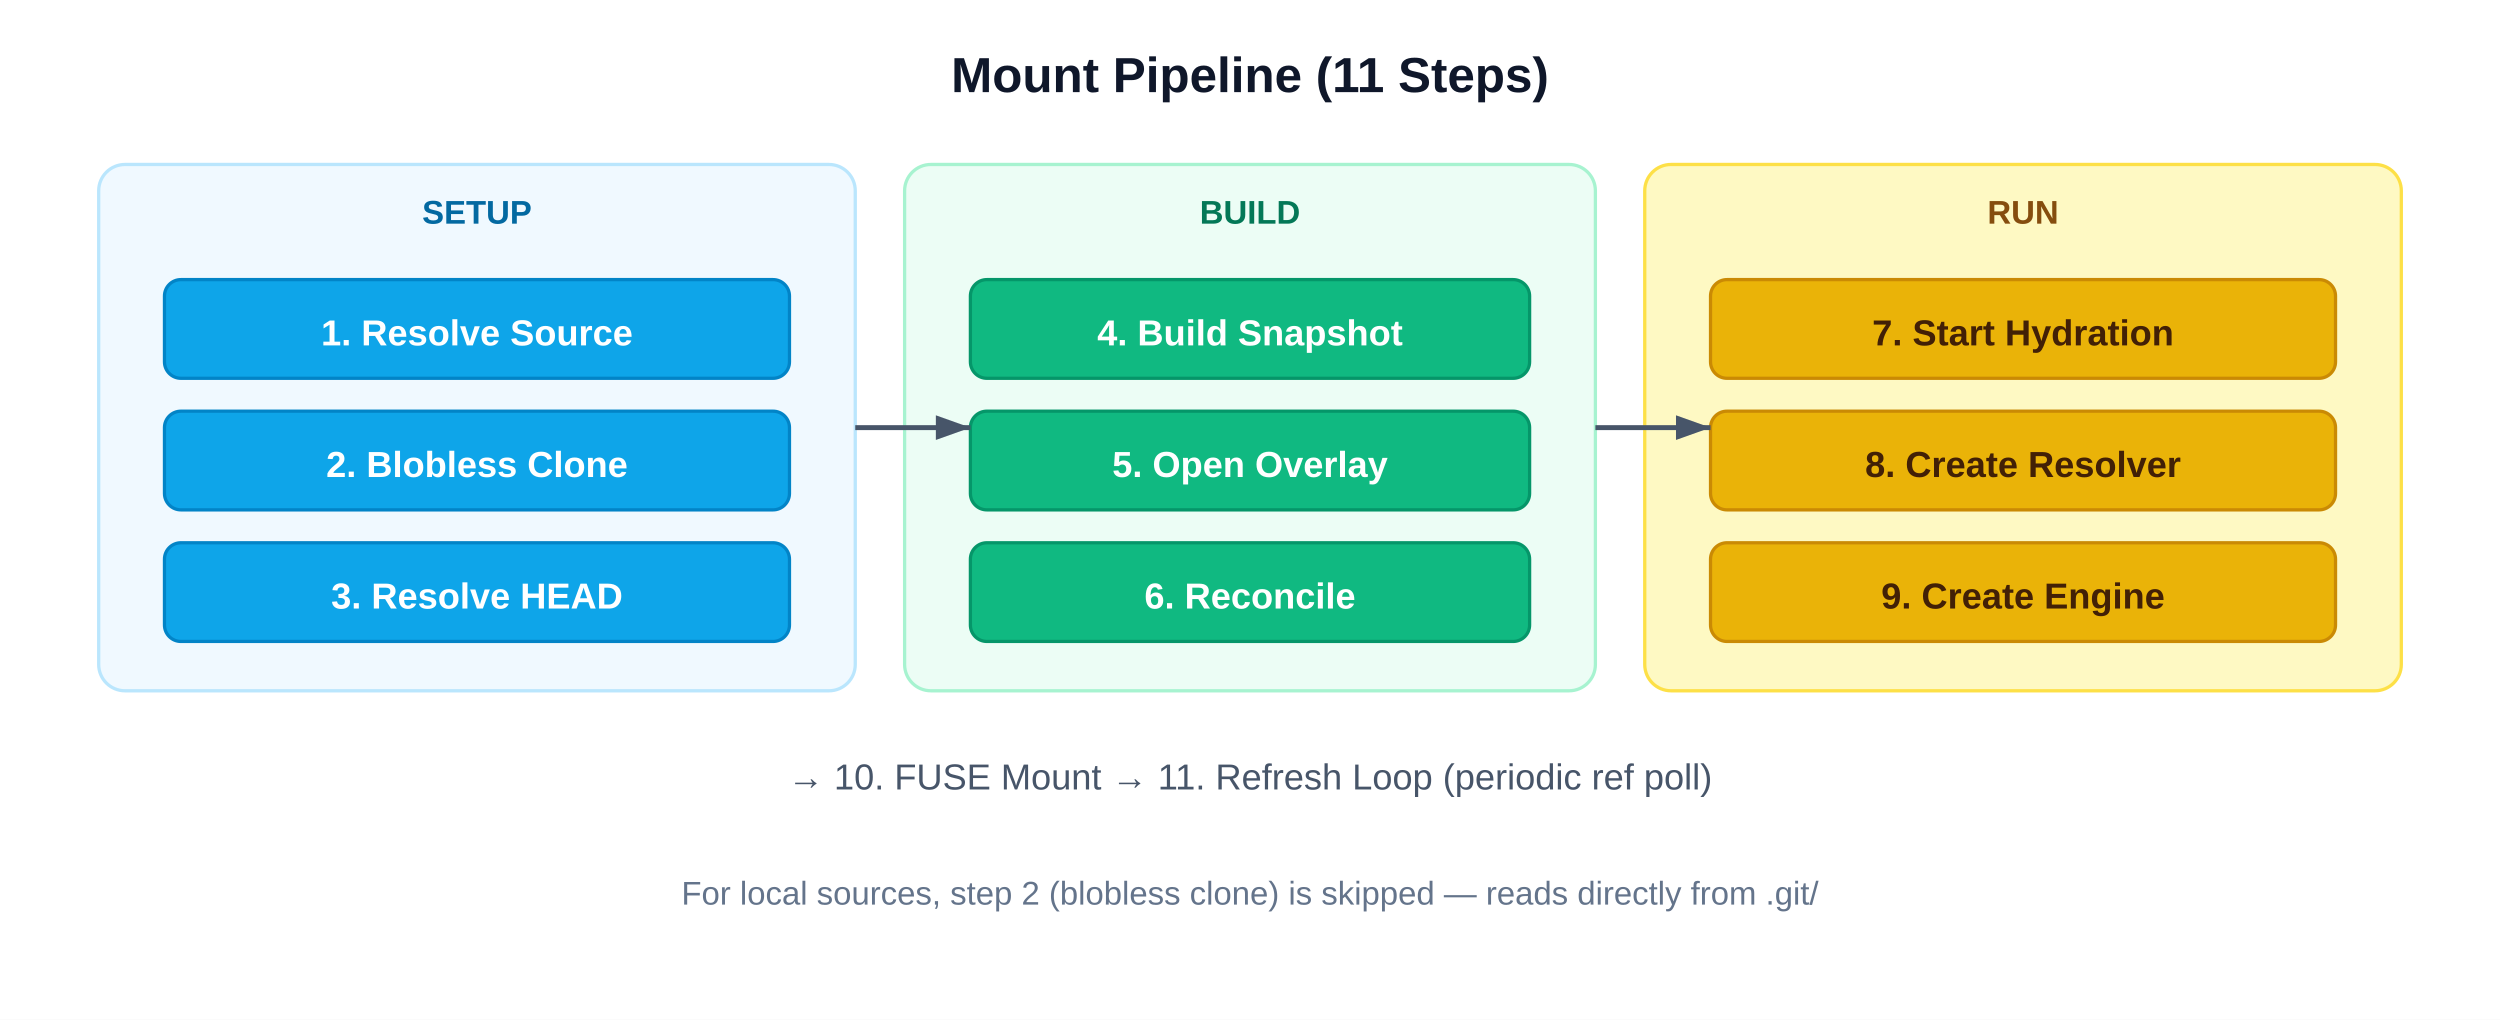
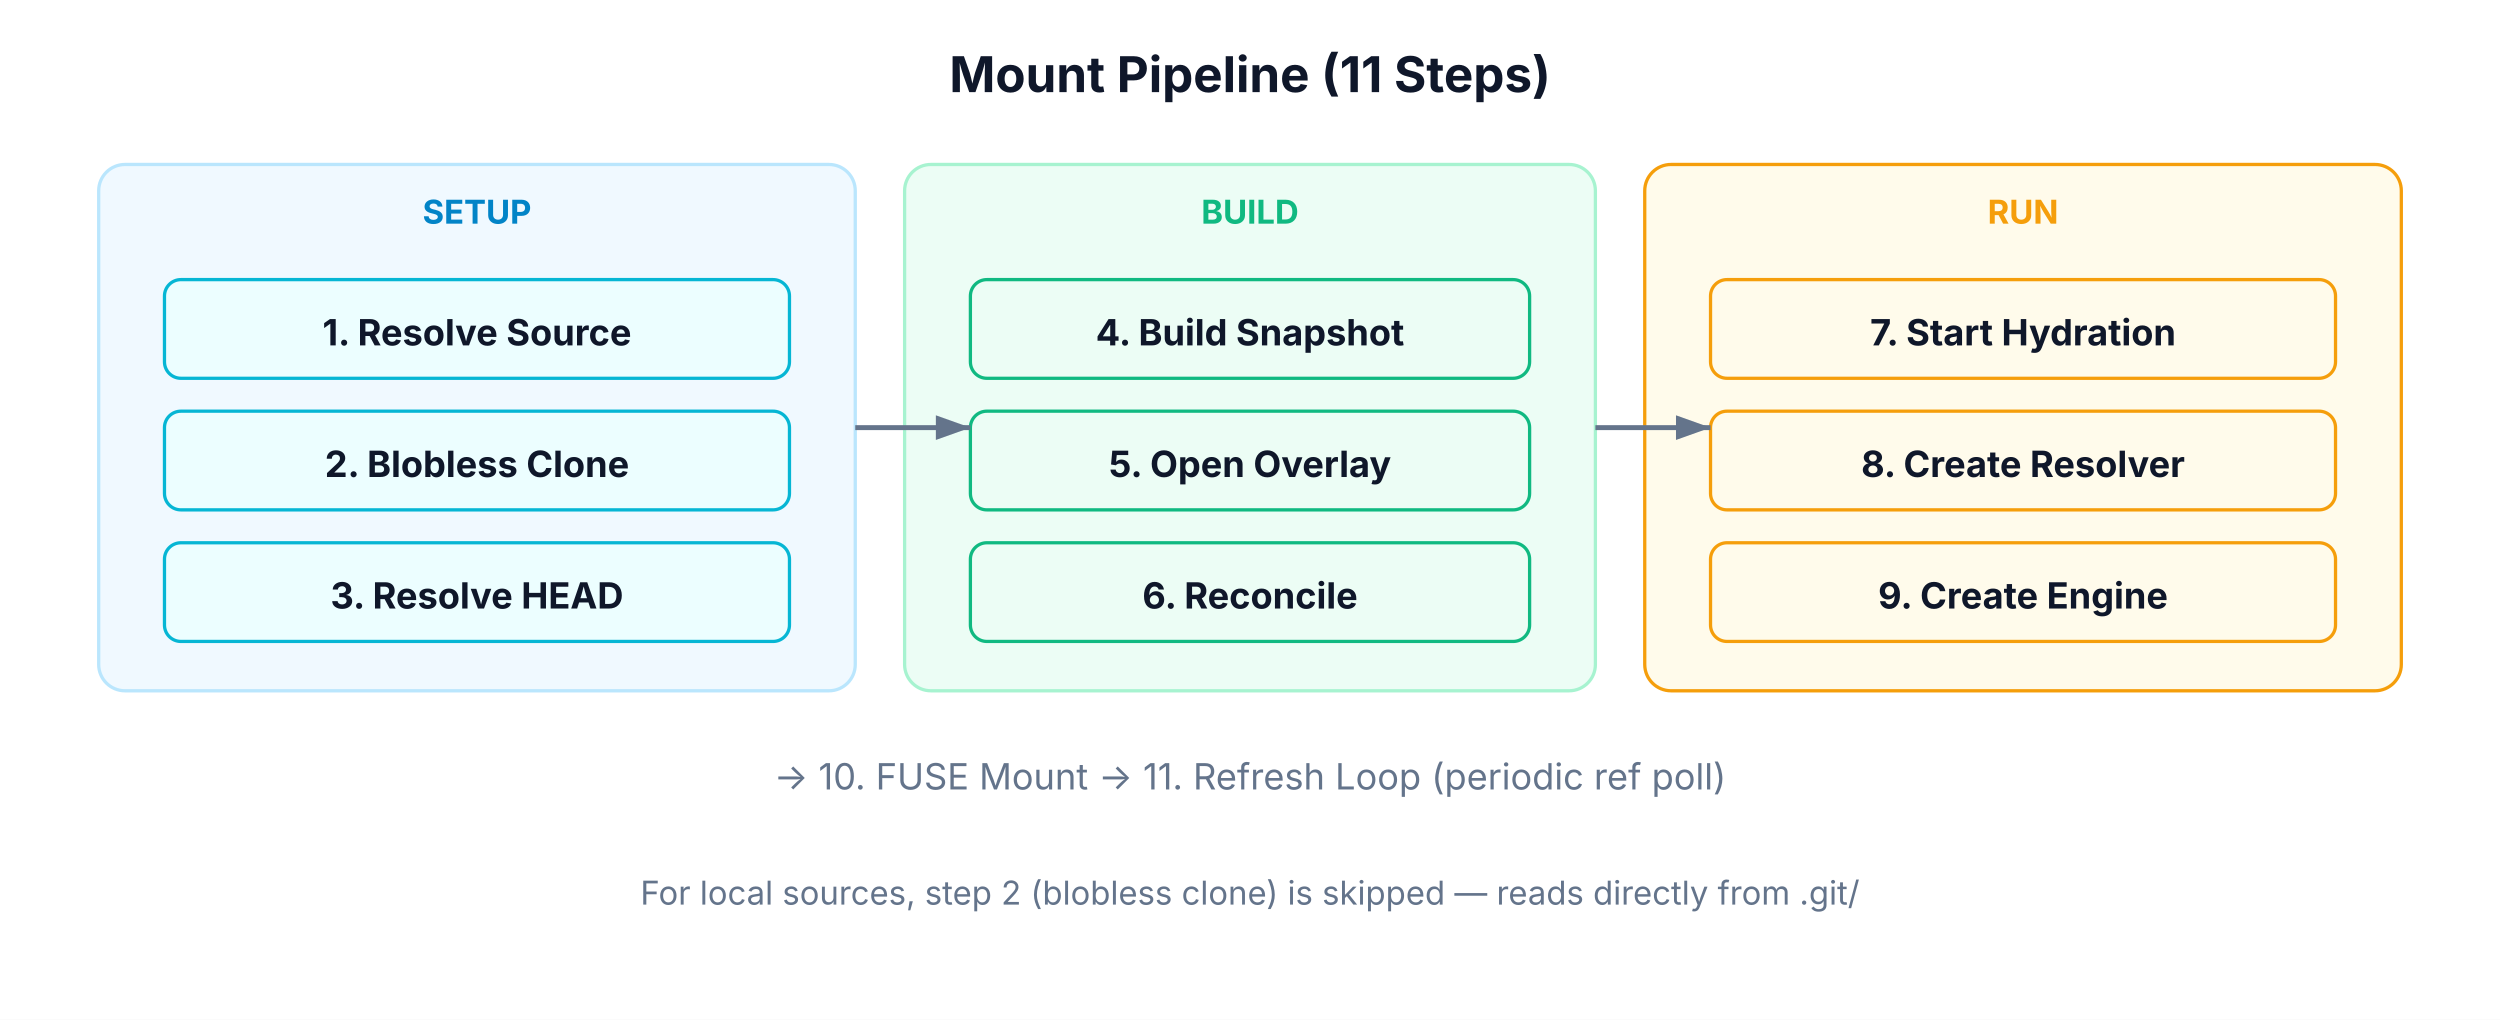
<svg xmlns="http://www.w3.org/2000/svg" viewBox="0 0 760 310" width="760" height="310">
  <defs>
    <marker id="arrowhead" markerWidth="7" markerHeight="5" refX="7" refY="2.5" orient="auto">
-       <polygon points="0 0, 7 2.5, 0 5" fill="#475569" />
+       <polygon points="0 0, 7 2.5, 0 5" fill="#64748B" />
    </marker>
    <marker id="arrowhead-sky" markerWidth="7" markerHeight="5" refX="7" refY="2.5" orient="auto">
-       <polygon points="0 0, 7 2.5, 0 5" fill="#0ea5e9" />
+       <polygon points="0 0, 7 2.5, 0 5" fill="#64748B" />
    </marker>
  </defs>
  <g id="background">
-     <rect x="0" y="0" width="760" height="310" fill="#ffffff" />
+     <rect x="0" y="0" width="760" height="310" fill="#FFFFFF" />
  </g>
  <g id="containers">
-     <rect x="30" y="50" width="230" height="160" rx="8" fill="#f0f9ff" stroke="#bae6fd" stroke-width="1" />
-     <rect x="275" y="50" width="210" height="160" rx="8" fill="#ecfdf5" stroke="#a7f3d0" stroke-width="1" />
-     <rect x="500" y="50" width="230" height="160" rx="8" fill="#fef9c3" stroke="#fde047" stroke-width="1" />
+     <rect x="30" y="50" width="230" height="160" rx="8" fill="#F0F9FF" stroke="#BAE6FD" stroke-width="1" />
+     <rect x="275" y="50" width="210" height="160" rx="8" fill="#ECFDF5" stroke="#A7F3D0" stroke-width="1" />
+     <rect x="500" y="50" width="230" height="160" rx="8" fill="#FFFBEB" stroke="#F59E0B" stroke-width="1" />
  </g>
  <g id="nodes">
-     <rect x="50" y="85" width="190" height="30" rx="5" fill="#0ea5e9" stroke="#0284c7" stroke-width="1" />
-     <rect x="50" y="125" width="190" height="30" rx="5" fill="#0ea5e9" stroke="#0284c7" stroke-width="1" />
-     <rect x="50" y="165" width="190" height="30" rx="5" fill="#0ea5e9" stroke="#0284c7" stroke-width="1" />
-     <rect x="295" y="85" width="170" height="30" rx="5" fill="#10b981" stroke="#059669" stroke-width="1" />
-     <rect x="295" y="125" width="170" height="30" rx="5" fill="#10b981" stroke="#059669" stroke-width="1" />
-     <rect x="295" y="165" width="170" height="30" rx="5" fill="#10b981" stroke="#059669" stroke-width="1" />
-     <rect x="520" y="85" width="190" height="30" rx="5" fill="#eab308" stroke="#ca8a04" stroke-width="1" />
-     <rect x="520" y="125" width="190" height="30" rx="5" fill="#eab308" stroke="#ca8a04" stroke-width="1" />
-     <rect x="520" y="165" width="190" height="30" rx="5" fill="#eab308" stroke="#ca8a04" stroke-width="1" />
+     <rect x="50" y="85" width="190" height="30" rx="5" fill="#ECFEFF" stroke="#06B6D4" stroke-width="1" />
+     <rect x="50" y="125" width="190" height="30" rx="5" fill="#ECFEFF" stroke="#06B6D4" stroke-width="1" />
+     <rect x="50" y="165" width="190" height="30" rx="5" fill="#ECFEFF" stroke="#06B6D4" stroke-width="1" />
+     <rect x="295" y="85" width="170" height="30" rx="5" fill="#ECFDF5" stroke="#10B981" stroke-width="1" />
+     <rect x="295" y="125" width="170" height="30" rx="5" fill="#ECFDF5" stroke="#10B981" stroke-width="1" />
+     <rect x="295" y="165" width="170" height="30" rx="5" fill="#ECFDF5" stroke="#10B981" stroke-width="1" />
+     <rect x="520" y="85" width="190" height="30" rx="5" fill="#FFFBEB" stroke="#F59E0B" stroke-width="1" />
+     <rect x="520" y="125" width="190" height="30" rx="5" fill="#FFFBEB" stroke="#F59E0B" stroke-width="1" />
+     <rect x="520" y="165" width="190" height="30" rx="5" fill="#FFFBEB" stroke="#F59E0B" stroke-width="1" />
  </g>
  <g id="labels">
-     <text x="380" y="28" text-anchor="middle" font-family="Arial, Helvetica, sans-serif" font-size="15" font-weight="bold" fill="#0f172a">Mount Pipeline (11 Steps)</text>
-     <text x="145" y="68" text-anchor="middle" font-family="Arial, Helvetica, sans-serif" font-size="10" font-weight="bold" fill="#0369a1">SETUP</text>
-     <text x="380" y="68" text-anchor="middle" font-family="Arial, Helvetica, sans-serif" font-size="10" font-weight="bold" fill="#047857">BUILD</text>
-     <text x="615" y="68" text-anchor="middle" font-family="Arial, Helvetica, sans-serif" font-size="10" font-weight="bold" fill="#854d0e">RUN</text>
-     <text x="145" y="105" text-anchor="middle" font-family="Arial, Helvetica, sans-serif" font-size="11" font-weight="bold" fill="#ffffff">1. Resolve Source</text>
-     <text x="145" y="145" text-anchor="middle" font-family="Arial, Helvetica, sans-serif" font-size="11" font-weight="bold" fill="#ffffff">2. Blobless Clone</text>
-     <text x="145" y="185" text-anchor="middle" font-family="Arial, Helvetica, sans-serif" font-size="11" font-weight="bold" fill="#ffffff">3. Resolve HEAD</text>
-     <text x="380" y="105" text-anchor="middle" font-family="Arial, Helvetica, sans-serif" font-size="11" font-weight="bold" fill="#ffffff">4. Build Snapshot</text>
-     <text x="380" y="145" text-anchor="middle" font-family="Arial, Helvetica, sans-serif" font-size="11" font-weight="bold" fill="#ffffff">5. Open Overlay</text>
-     <text x="380" y="185" text-anchor="middle" font-family="Arial, Helvetica, sans-serif" font-size="11" font-weight="bold" fill="#ffffff">6. Reconcile</text>
-     <text x="615" y="105" text-anchor="middle" font-family="Arial, Helvetica, sans-serif" font-size="11" font-weight="bold" fill="#422006">7. Start Hydration</text>
-     <text x="615" y="145" text-anchor="middle" font-family="Arial, Helvetica, sans-serif" font-size="11" font-weight="bold" fill="#422006">8. Create Resolver</text>
-     <text x="615" y="185" text-anchor="middle" font-family="Arial, Helvetica, sans-serif" font-size="11" font-weight="bold" fill="#422006">9. Create Engine</text>
-     <text x="380" y="240" text-anchor="middle" font-family="Arial, Helvetica, sans-serif" font-size="11" fill="#475569">→ 10. FUSE Mount → 11. Refresh Loop (periodic ref poll)</text>
-     <text x="380" y="275" text-anchor="middle" font-family="Arial, Helvetica, sans-serif" font-size="10" fill="#64748b">For local sources, step 2 (blobless clone) is skipped — reads directly from .git/</text>
+     <text x="380" y="28" text-anchor="middle" font-family="Inter, ui-sans-serif, system-ui, sans-serif" font-size="15" font-weight="bold" fill="#0F172A">Mount Pipeline (11 Steps)</text>
+     <text x="145" y="68" text-anchor="middle" font-family="Inter, ui-sans-serif, system-ui, sans-serif" font-size="10" font-weight="bold" fill="#0284C7">SETUP</text>
+     <text x="380" y="68" text-anchor="middle" font-family="Inter, ui-sans-serif, system-ui, sans-serif" font-size="10" font-weight="bold" fill="#10B981">BUILD</text>
+     <text x="615" y="68" text-anchor="middle" font-family="Inter, ui-sans-serif, system-ui, sans-serif" font-size="10" font-weight="bold" fill="#F59E0B">RUN</text>
+     <text x="145" y="105" text-anchor="middle" font-family="Inter, ui-sans-serif, system-ui, sans-serif" font-size="11" font-weight="bold" fill="#0F172A">1. Resolve Source</text>
+     <text x="145" y="145" text-anchor="middle" font-family="Inter, ui-sans-serif, system-ui, sans-serif" font-size="11" font-weight="bold" fill="#0F172A">2. Blobless Clone</text>
+     <text x="145" y="185" text-anchor="middle" font-family="Inter, ui-sans-serif, system-ui, sans-serif" font-size="11" font-weight="bold" fill="#0F172A">3. Resolve HEAD</text>
+     <text x="380" y="105" text-anchor="middle" font-family="Inter, ui-sans-serif, system-ui, sans-serif" font-size="11" font-weight="bold" fill="#0F172A">4. Build Snapshot</text>
+     <text x="380" y="145" text-anchor="middle" font-family="Inter, ui-sans-serif, system-ui, sans-serif" font-size="11" font-weight="bold" fill="#0F172A">5. Open Overlay</text>
+     <text x="380" y="185" text-anchor="middle" font-family="Inter, ui-sans-serif, system-ui, sans-serif" font-size="11" font-weight="bold" fill="#0F172A">6. Reconcile</text>
+     <text x="615" y="105" text-anchor="middle" font-family="Inter, ui-sans-serif, system-ui, sans-serif" font-size="11" font-weight="bold" fill="#0F172A">7. Start Hydration</text>
+     <text x="615" y="145" text-anchor="middle" font-family="Inter, ui-sans-serif, system-ui, sans-serif" font-size="11" font-weight="bold" fill="#0F172A">8. Create Resolver</text>
+     <text x="615" y="185" text-anchor="middle" font-family="Inter, ui-sans-serif, system-ui, sans-serif" font-size="11" font-weight="bold" fill="#0F172A">9. Create Engine</text>
+     <text x="380" y="240" text-anchor="middle" font-family="Inter, ui-sans-serif, system-ui, sans-serif" font-size="11" fill="#64748B">→ 10. FUSE Mount → 11. Refresh Loop (periodic ref poll)</text>
+     <text x="380" y="275" text-anchor="middle" font-family="Inter, ui-sans-serif, system-ui, sans-serif" font-size="10" fill="#64748B">For local sources, step 2 (blobless clone) is skipped — reads directly from .git/</text>
  </g>
  <g id="connections">
-     <line x1="260" y1="130" x2="295" y2="130" stroke="#475569" stroke-width="1.5" marker-end="url(#arrowhead)" />
-     <line x1="485" y1="130" x2="520" y2="130" stroke="#475569" stroke-width="1.5" marker-end="url(#arrowhead)" />
+     <line x1="260" y1="130" x2="295" y2="130" stroke="#64748B" stroke-width="1.5" marker-end="url(#arrowhead)" />
+     <line x1="485" y1="130" x2="520" y2="130" stroke="#64748B" stroke-width="1.5" marker-end="url(#arrowhead)" />
  </g>
</svg>
